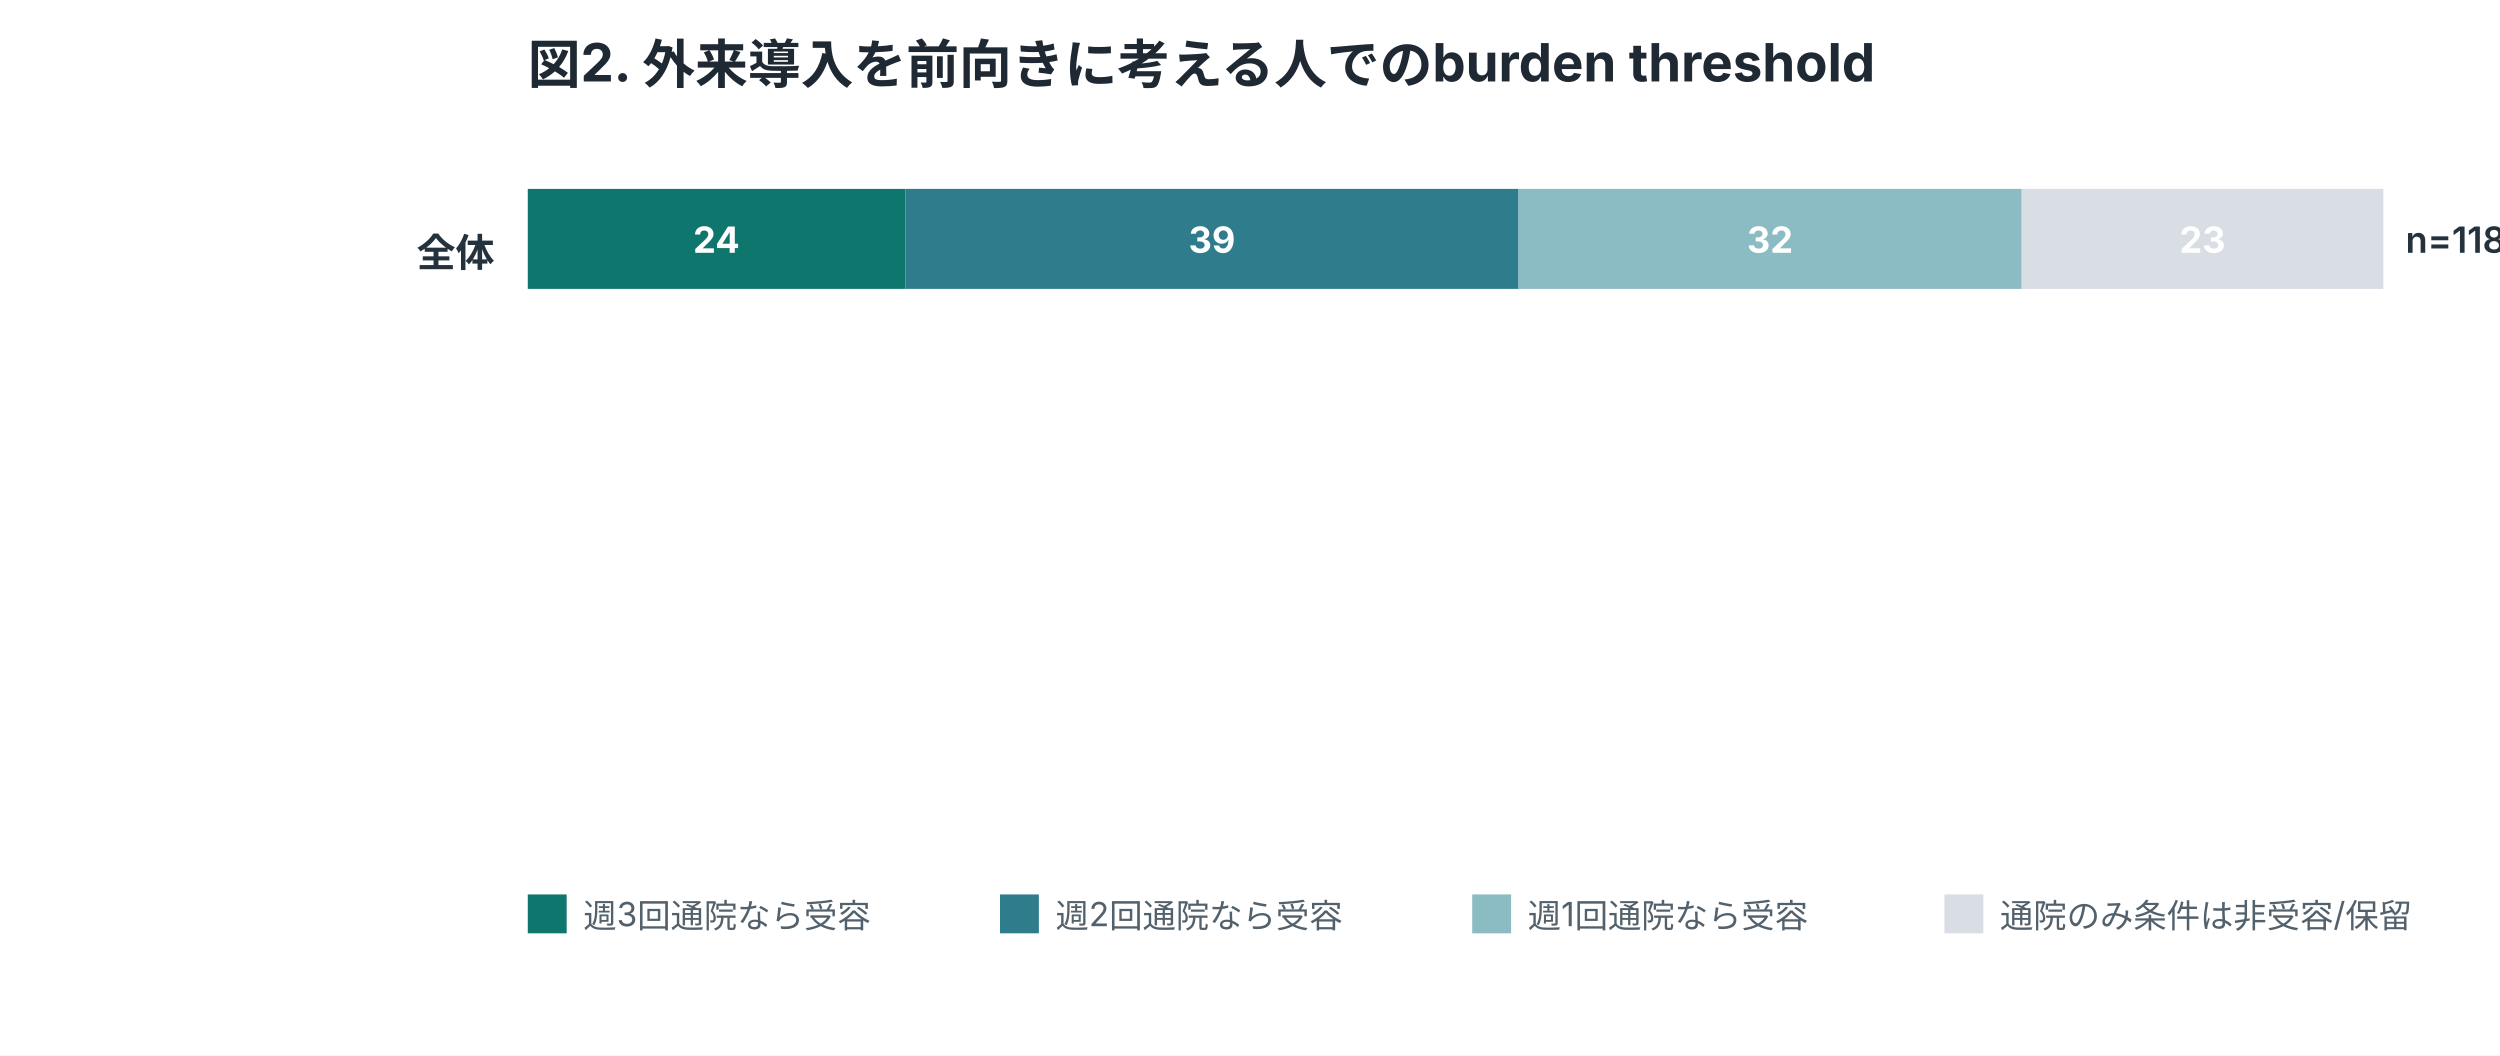
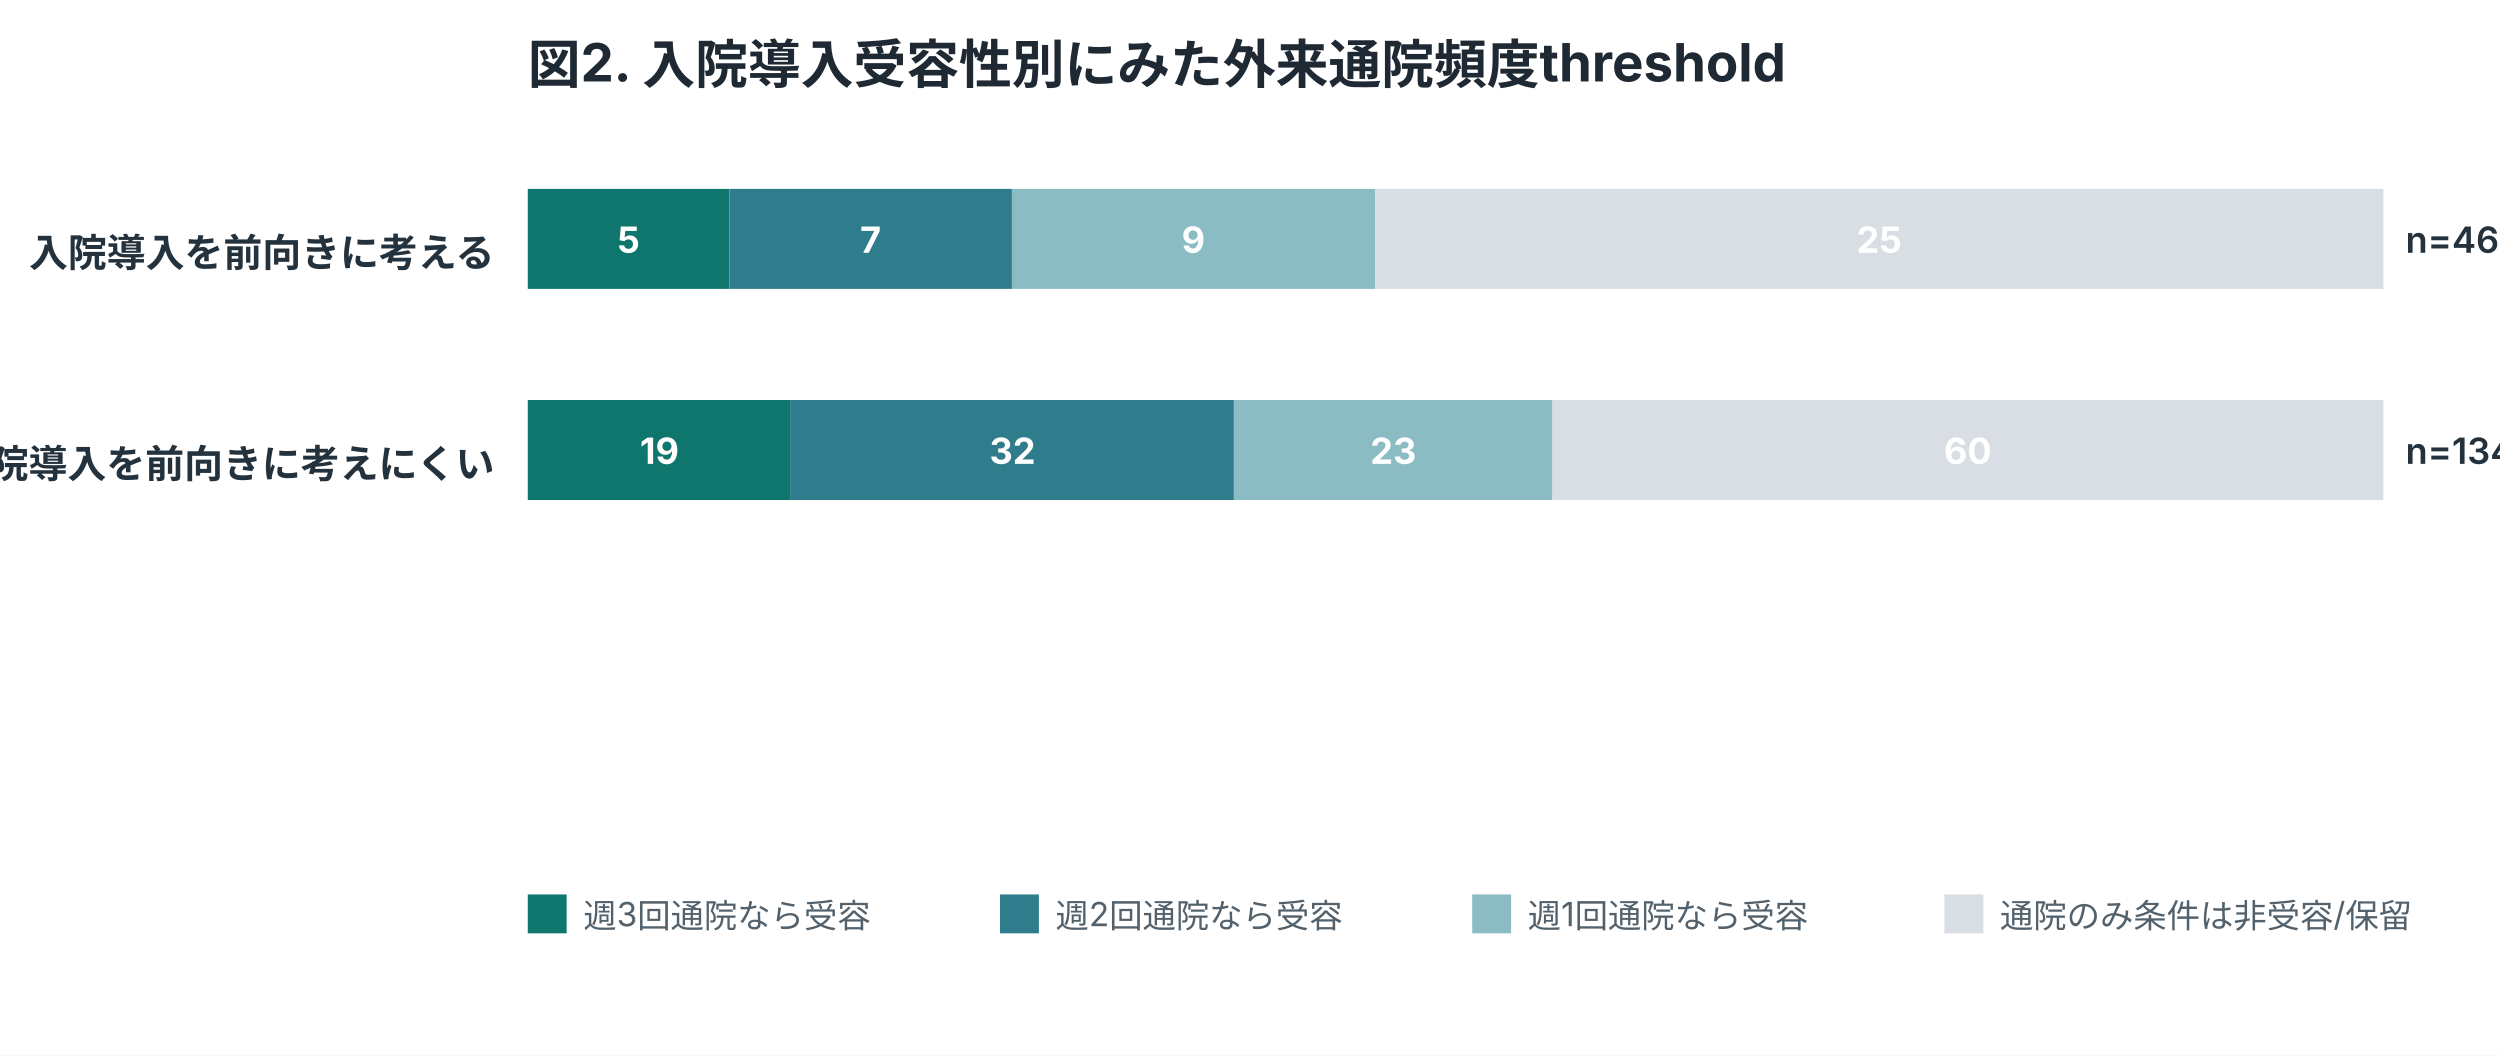
<svg xmlns="http://www.w3.org/2000/svg" width="900" height="380" viewBox="0 0 900 380" role="img">
  <style>
.title{font:700 19px -apple-system,BlinkMacSystemFont,"Segoe UI",sans-serif;fill:#1f2933}
.label{font:600 14px -apple-system,BlinkMacSystemFont,"Segoe UI",sans-serif;fill:#24323d}
.num{font:600 13px -apple-system,BlinkMacSystemFont,"Segoe UI",sans-serif;fill:#24323d}
.axis,.legend,.note{font:12px -apple-system,BlinkMacSystemFont,"Segoe UI",sans-serif;fill:#52616b}
.inside{font:700 13px -apple-system,BlinkMacSystemFont,"Segoe UI",sans-serif;fill:white}
.big{font:700 34px -apple-system,BlinkMacSystemFont,"Segoe UI",sans-serif;fill:#1f2933}
</style>
  <rect width="100%" height="100%" fill="white" />
-   <text x="190" y="30" class="title">図2. 外来導入を前向きに考える人でのburden threshold</text>
-   <text x="178" y="96" text-anchor="end" class="label">全体</text>
-   <rect x="190.0" y="68" width="135.9" height="36" fill="#0f766e" />
-   <text x="257.9" y="91" text-anchor="middle" class="inside">24</text>
-   <rect x="325.9" y="68" width="220.8" height="36" fill="#2f7d8c" />
-   <text x="436.3" y="91" text-anchor="middle" class="inside">39</text>
-   <rect x="546.6" y="68" width="181.2" height="36" fill="#8bbbc3" />
-   <text x="637.2" y="91" text-anchor="middle" class="inside">32</text>
-   <rect x="727.8" y="68" width="130.2" height="36" fill="#d8dee4" />
-   <text x="792.9" y="91" text-anchor="middle" class="inside">23</text>
-   <text x="866" y="91" class="num">n=118</text>
+   <text x="190" y="30" class="title">図2. 入院導入受容性別にみた外来通院頻度threshold</text>
+   <text x="178" y="96" text-anchor="end" class="label">入院導入を前向きに考える</text>
+   <rect x="190.0" y="68" width="72.6" height="36" fill="#0f766e" />
+   <text x="226.3" y="91" text-anchor="middle" class="inside">5</text>
+   <rect x="262.6" y="68" width="101.7" height="36" fill="#2f7d8c" />
+   <text x="313.4" y="91" text-anchor="middle" class="inside">7</text>
+   <rect x="364.3" y="68" width="130.7" height="36" fill="#8bbbc3" />
+   <text x="429.6" y="91" text-anchor="middle" class="inside">9</text>
+   <rect x="495.0" y="68" width="363.0" height="36" fill="#d8dee4" />
+   <text x="676.5" y="91" text-anchor="middle" class="inside">25</text>
+   <text x="866" y="91" class="num">n=46</text>
+   <text x="178" y="172" text-anchor="end" class="label">入院導入を前向きに考えにくい</text>
+   <rect x="190.0" y="144" width="94.7" height="36" fill="#0f766e" />
+   <text x="237.4" y="167" text-anchor="middle" class="inside">19</text>
+   <rect x="284.7" y="144" width="159.5" height="36" fill="#2f7d8c" />
+   <text x="364.5" y="167" text-anchor="middle" class="inside">32</text>
+   <rect x="444.2" y="144" width="114.7" height="36" fill="#8bbbc3" />
+   <text x="501.6" y="167" text-anchor="middle" class="inside">23</text>
+   <rect x="558.9" y="144" width="299.1" height="36" fill="#d8dee4" />
+   <text x="708.4" y="167" text-anchor="middle" class="inside">60</text>
+   <text x="866" y="167" class="num">n=134</text>
  <rect x="190" y="322" width="14" height="14" fill="#0f766e" />
  <text x="210" y="334" class="legend">週3回通院なら受容</text>
  <rect x="360" y="322" width="14" height="14" fill="#2f7d8c" />
  <text x="380" y="334" class="legend">週2回通院なら受容</text>
  <rect x="530" y="322" width="14" height="14" fill="#8bbbc3" />
  <text x="550" y="334" class="legend">週1回通院なら受容</text>
  <rect x="700" y="322" width="14" height="14" fill="#d8dee4" />
  <text x="720" y="334" class="legend">通院のみ条件は非受容/保留</text>
</svg>
